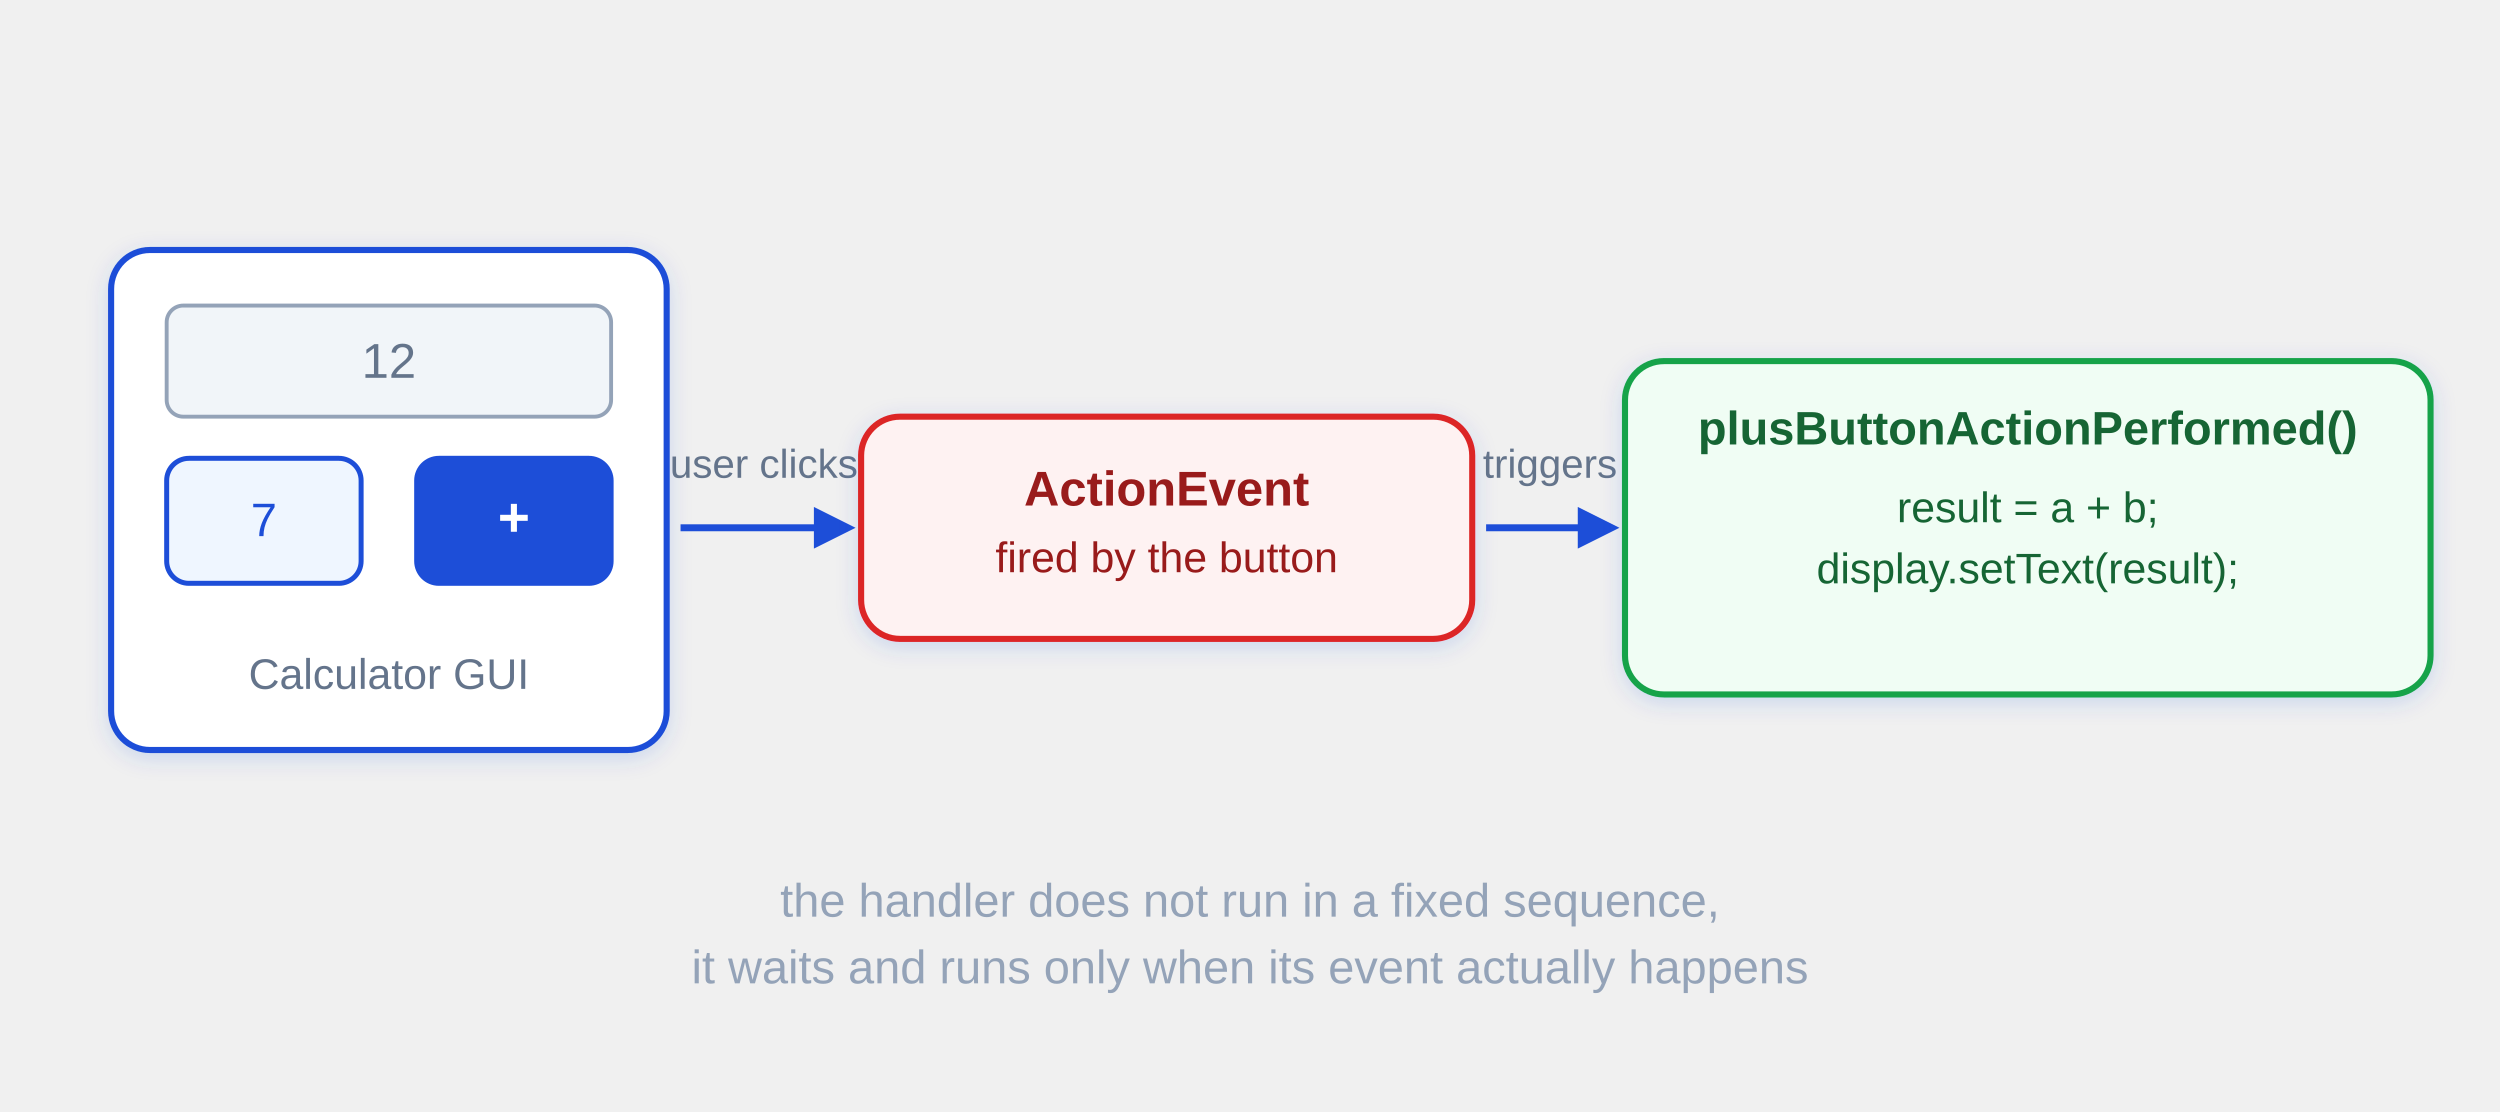
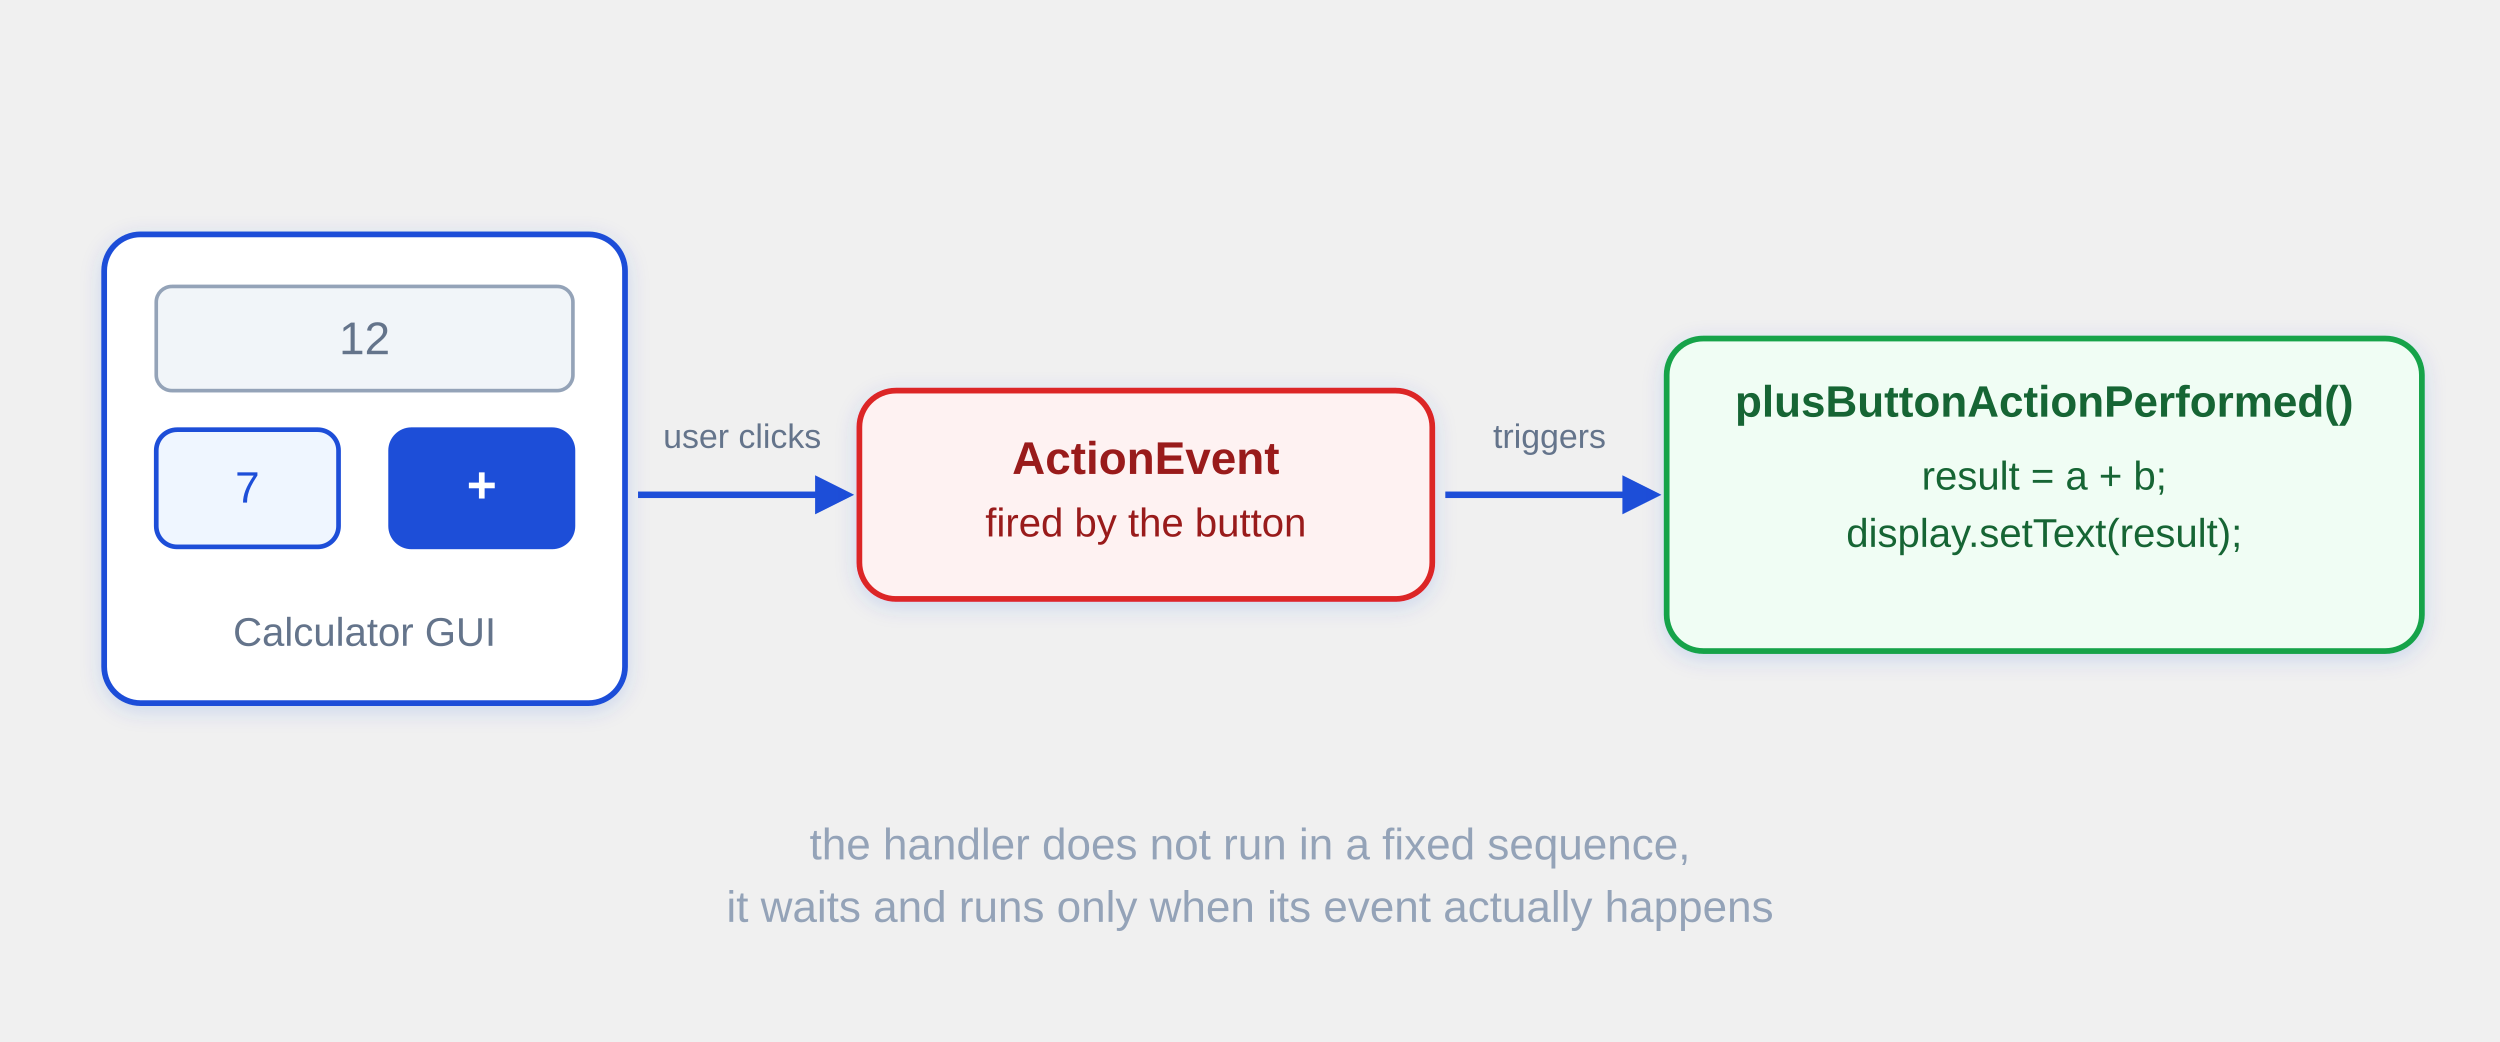
- <svg xmlns="http://www.w3.org/2000/svg" viewBox="0 0 900 400" font-family="'Helvetica Neue', Arial, sans-serif">
+ <svg xmlns="http://www.w3.org/2000/svg" viewBox="0 0 960 400" font-family="'Helvetica Neue', Arial, sans-serif">
  <defs>
    <filter id="softShadow" x="-30%" y="-30%" width="160%" height="160%">
      <feDropShadow dx="0" dy="2" stdDeviation="4" flood-color="#1d4ed8" flood-opacity="0.16" />
    </filter>
    <marker id="arrowBlue6" viewBox="0 0 10 10" refX="8" refY="5" markerWidth="6" markerHeight="6" orient="auto-start-reverse">
      <path d="M0,0 L10,5 L0,10 z" fill="#1d4ed8" />
    </marker>
  </defs>
  <g filter="url(#softShadow)">
    <rect x="40" y="90" width="200" height="180" rx="14" fill="#ffffff" stroke="#1d4ed8" stroke-width="2.2" />
  </g>
  <rect x="60" y="110" width="160" height="40" rx="6" fill="#f1f5f9" stroke="#94a3b8" stroke-width="1.4" />
  <text x="140" y="136" text-anchor="middle" font-size="17.6" fill="#64748b">12</text>
  <rect x="60" y="165" width="70" height="45" rx="8" fill="#eff6ff" stroke="#1d4ed8" stroke-width="1.8" />
  <text x="95" y="193" text-anchor="middle" font-size="16.9" fill="#1d4ed8">7</text>
  <rect x="150" y="165" width="70" height="45" rx="8" fill="#1d4ed8" stroke="#1d4ed8" stroke-width="1.8" />
  <text x="185" y="193" text-anchor="middle" font-size="19.8" font-weight="700" fill="#ffffff">+</text>
  <text x="140" y="248" text-anchor="middle" font-size="15.4" fill="#64748b">Calculator GUI</text>
-   <path d="M245,190 L305,190" fill="none" stroke="#1d4ed8" stroke-width="2.5" marker-end="url(#arrowBlue6)" />
-   <text x="275" y="172" text-anchor="middle" font-size="14.5" fill="#64748b">user clicks</text>
+   <path d="M245,190 L325,190" fill="none" stroke="#1d4ed8" stroke-width="2.5" marker-end="url(#arrowBlue6)" />
+   <text x="285" y="172" text-anchor="middle" font-size="13" fill="#64748b">user clicks</text>
  <g filter="url(#softShadow)">
-     <rect x="310" y="150" width="220" height="80" rx="14" fill="#fef2f2" stroke="#dc2626" stroke-width="2.2" />
+     <rect x="330" y="150" width="220" height="80" rx="14" fill="#fef2f2" stroke="#dc2626" stroke-width="2.2" />
  </g>
-   <text x="420" y="182" text-anchor="middle" font-size="17.6" font-weight="700" fill="#991b1b">ActionEvent</text>
-   <text x="420" y="206" text-anchor="middle" font-size="15.4" fill="#991b1b">fired by the button</text>
-   <path d="M535,190 L580,190" fill="none" stroke="#1d4ed8" stroke-width="2.5" marker-end="url(#arrowBlue6)" />
-   <text x="558" y="172" text-anchor="middle" font-size="14.5" fill="#64748b">triggers</text>
+   <text x="440" y="182" text-anchor="middle" font-size="17.6" font-weight="700" fill="#991b1b">ActionEvent</text>
+   <text x="440" y="206" text-anchor="middle" font-size="15.4" fill="#991b1b">fired by the button</text>
+   <path d="M555,190 L635,190" fill="none" stroke="#1d4ed8" stroke-width="2.5" marker-end="url(#arrowBlue6)" />
+   <text x="595" y="172" text-anchor="middle" font-size="13" fill="#64748b">triggers</text>
  <g filter="url(#softShadow)">
-     <rect x="585" y="130" width="290" height="120" rx="14" fill="#f0fdf4" stroke="#16a34a" stroke-width="2.2" />
+     <rect x="640" y="130" width="290" height="120" rx="14" fill="#f0fdf4" stroke="#16a34a" stroke-width="2.2" />
  </g>
-   <text x="730" y="160" text-anchor="middle" font-size="16.9" font-weight="700" fill="#166534">plusButtonActionPerformed()</text>
-   <text x="730" y="188" text-anchor="middle" font-size="15.4" fill="#166534">result = a + b;</text>
-   <text x="730" y="210" text-anchor="middle" font-size="15.4" fill="#166534">display.setText(result);</text>
-   <text x="450" y="330" text-anchor="middle" font-size="16.9" fill="#94a3b8">the handler does not run in a fixed sequence,</text>
-   <text x="450" y="354" text-anchor="middle" font-size="16.9" fill="#94a3b8">it waits and runs only when its event actually happens</text>
+   <text x="785" y="160" text-anchor="middle" font-size="16.9" font-weight="700" fill="#166534">plusButtonActionPerformed()</text>
+   <text x="785" y="188" text-anchor="middle" font-size="15.4" fill="#166534">result = a + b;</text>
+   <text x="785" y="210" text-anchor="middle" font-size="15.4" fill="#166534">display.setText(result);</text>
+   <text x="480" y="330" text-anchor="middle" font-size="16.9" fill="#94a3b8">the handler does not run in a fixed sequence,</text>
+   <text x="480" y="354" text-anchor="middle" font-size="16.9" fill="#94a3b8">it waits and runs only when its event actually happens</text>
</svg>
